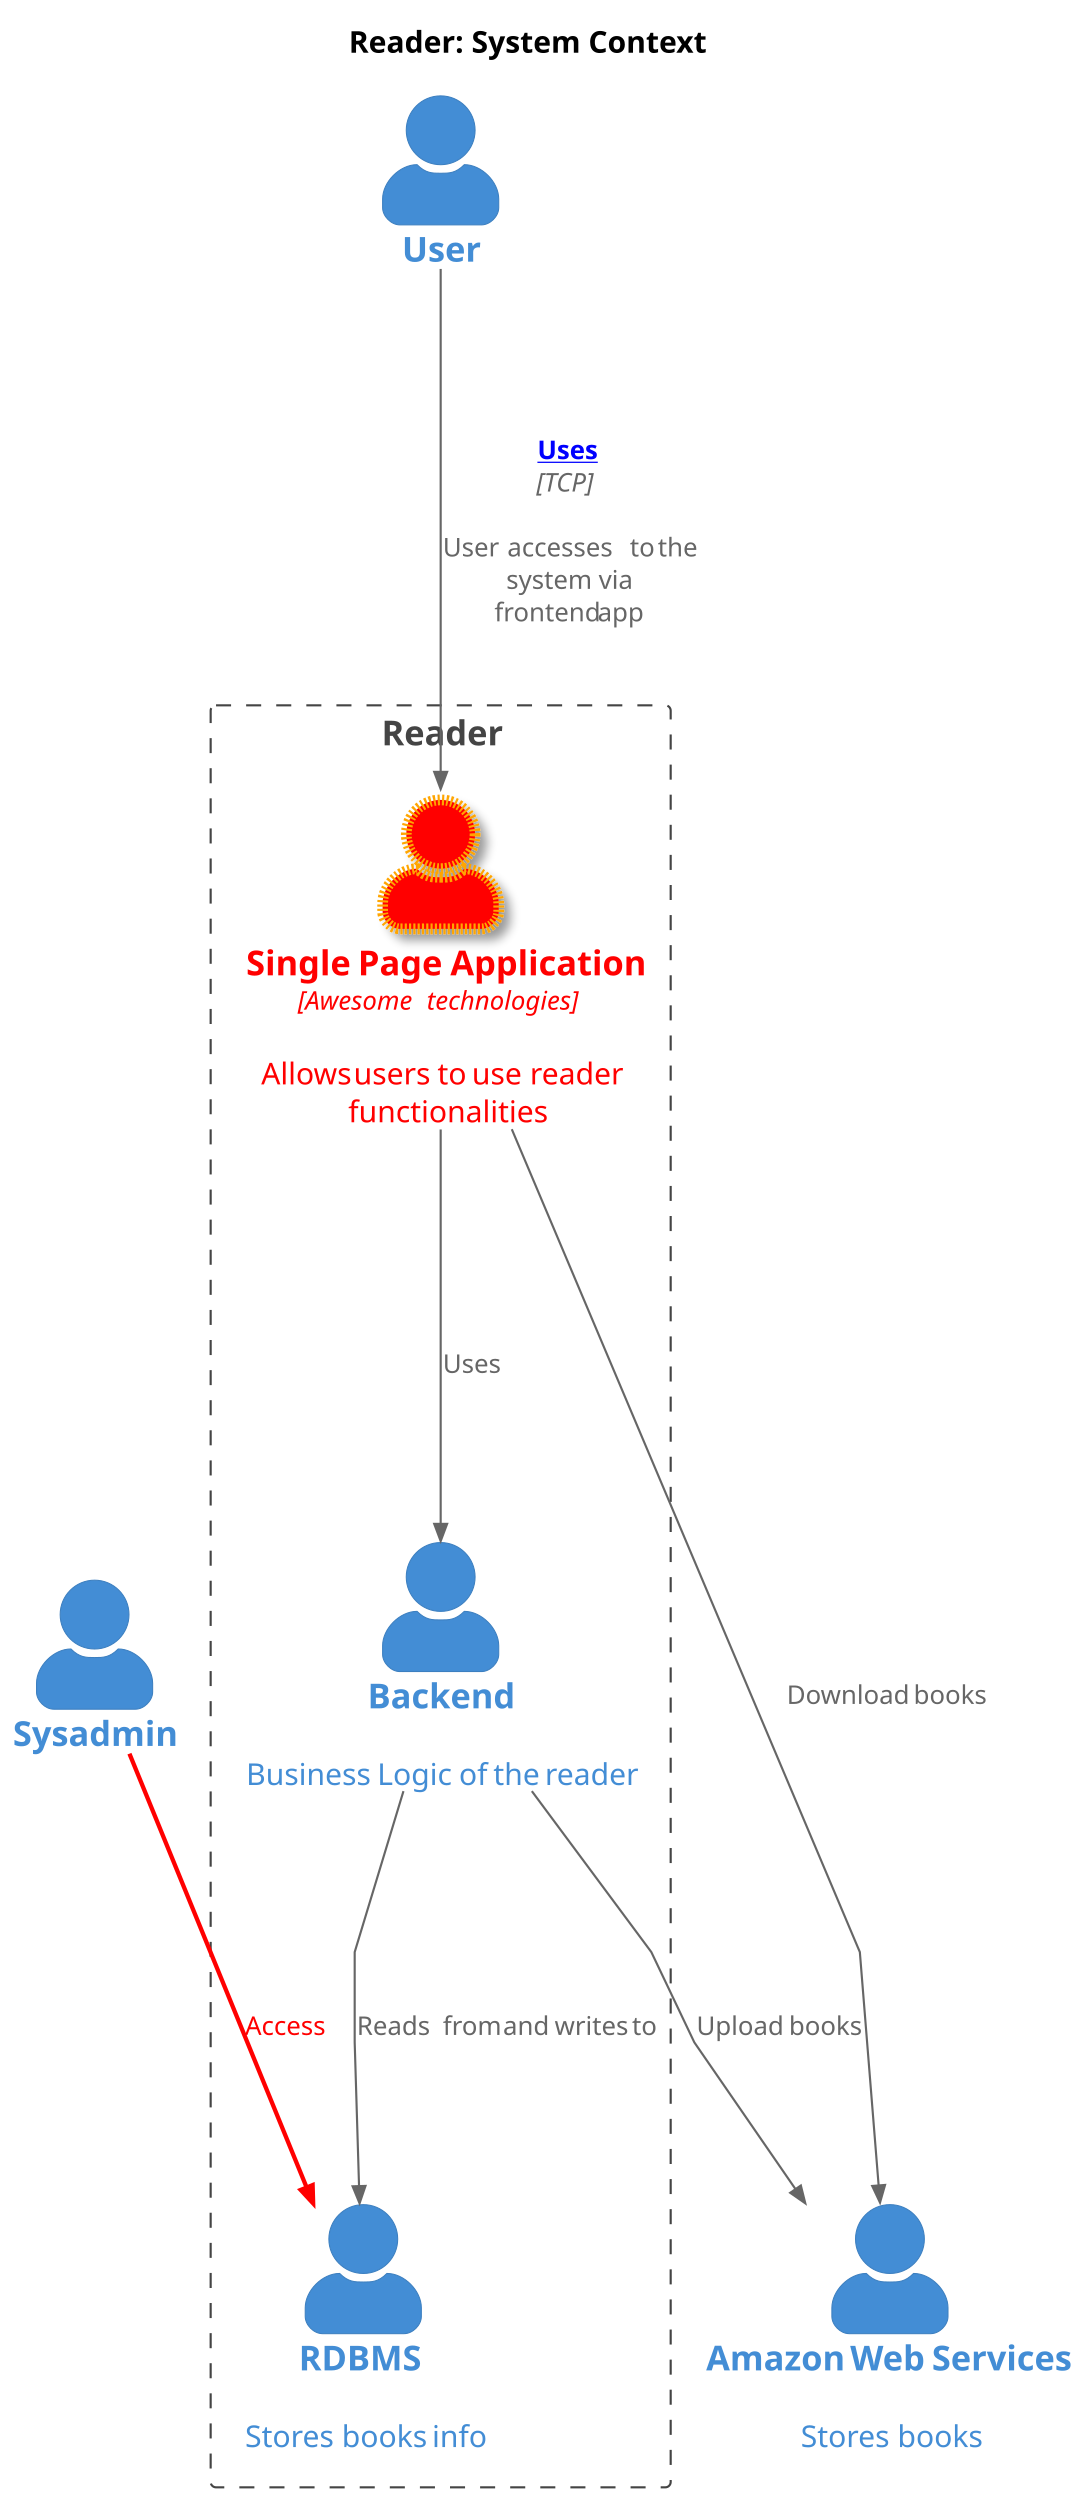
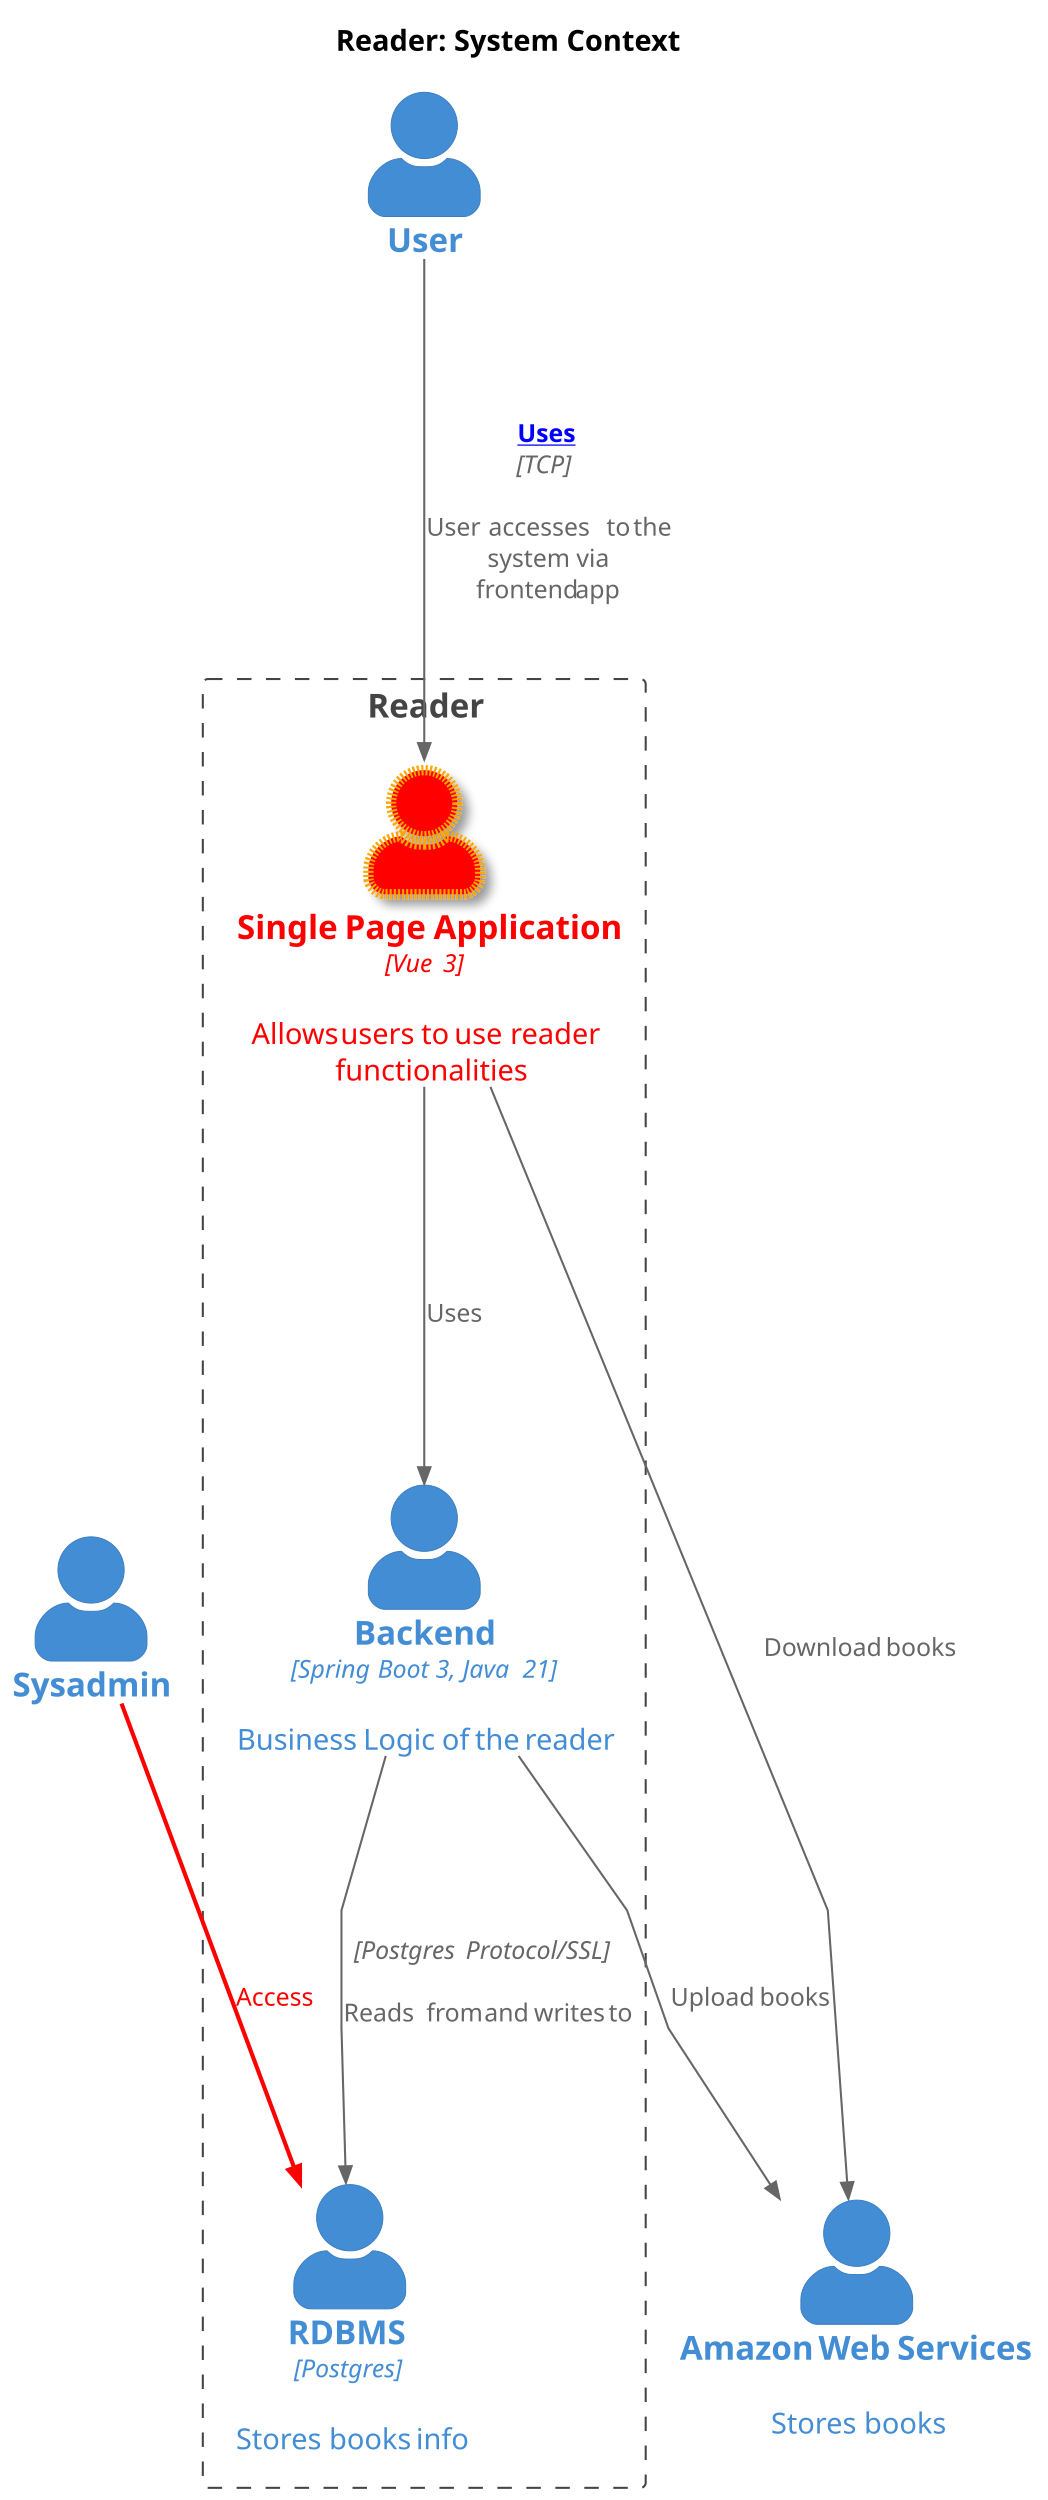
- <svg xmlns="http://www.w3.org/2000/svg" xmlns:xlink="http://www.w3.org/1999/xlink" contentStyleType="text/css" height="1163px" preserveAspectRatio="none" style="width:506px;height:1163px;background:#FFFFFF;" version="1.1" viewBox="0 0 506 1163" width="506px" zoomAndPan="magnify">
+ <svg xmlns="http://www.w3.org/2000/svg" xmlns:xlink="http://www.w3.org/1999/xlink" contentStyleType="text/css" height="1208px" preserveAspectRatio="none" style="width:506px;height:1208px;background:#FFFFFF;" version="1.1" viewBox="0 0 506 1208" width="506px" zoomAndPan="magnify">
  <defs>
-     <filter height="300%" id="f18n6hxo00105o" width="300%" x="-1" y="-1">
+     <filter height="300%" id="f13ze8ywiphb4m" width="300%" x="-1" y="-1">
      <feGaussianBlur result="blurOut" stdDeviation="2.0" />
      <feColorMatrix in="blurOut" result="blurOut2" type="matrix" values="0 0 0 0 0 0 0 0 0 0 0 0 0 0 0 0 0 0 .4 0" />
      <feOffset dx="4.0" dy="4.0" in="blurOut2" result="blurOut3" />
      <feBlend in="SourceGraphic" in2="blurOut3" mode="normal" />
    </filter>
  </defs>
  <g>
    <text fill="#000000" font-family="sans-serif" font-size="14" font-weight="bold" lengthAdjust="spacing" textLength="168" x="162.25" y="24.533">Reader: System Context</text>
    <g id="cluster_SoftwareSystem_reader_ss">
-       <rect fill="none" height="829" rx="2.5" ry="2.5" style="stroke:#444444;stroke-width:1.0;stroke-dasharray:7.0,7.0;" width="214" x="98" y="328.109" />
+       <rect fill="none" height="874" rx="2.5" ry="2.5" style="stroke:#444444;stroke-width:1.0;stroke-dasharray:7.0,7.0;" width="214" x="98" y="328.109" />
      <text fill="#444444" font-family="sans-serif" font-size="16" font-weight="bold" lengthAdjust="spacing" textLength="55" x="177.5" y="346.719">Reader</text>
    </g>
    <g id="elem_Container_reader_frontend">
-       <ellipse cx="205" cy="388.109" fill="#FF0000" filter="url(#f18n6hxo00105o)" rx="16" ry="16" style="stroke:#FFA500;stroke-width:5.0;stroke-dasharray:1.0,1.0;" />
-       <path d="M205,408.109 C209,408.109 212,408.109 216,404.109 C224,404.109 232,412.109 232,420.109 L232,424.109 C232,428.109 228,432.109 224,432.109 L186,432.109 C182,432.109 178,428.109 178,424.109 L178,420.109 C178,412.109 186,404.109 194,404.109 C198,408.109 201,408.109 205,408.109 " fill="#FF0000" filter="url(#f18n6hxo00105o)" style="stroke:#FFA500;stroke-width:5.0;stroke-dasharray:1.0,1.0;" />
+       <ellipse cx="205" cy="388.109" fill="#FF0000" filter="url(#f13ze8ywiphb4m)" rx="16" ry="16" style="stroke:#FFA500;stroke-width:5.0;stroke-dasharray:1.0,1.0;" />
+       <path d="M205,408.109 C209,408.109 212,408.109 216,404.109 C224,404.109 232,412.109 232,420.109 L232,424.109 C232,428.109 228,432.109 224,432.109 L186,432.109 C182,432.109 178,428.109 178,424.109 L178,420.109 C178,412.109 186,404.109 194,404.109 C198,408.109 201,408.109 205,408.109 " fill="#FF0000" filter="url(#f13ze8ywiphb4m)" style="stroke:#FFA500;stroke-width:5.0;stroke-dasharray:1.0,1.0;" />
      <text fill="#FF0000" font-family="sans-serif" font-size="16" font-weight="bold" lengthAdjust="spacing" textLength="48" x="114.5" y="453.719">Single</text>
      <text fill="#FF0000" font-family="sans-serif" font-size="16" font-weight="bold" lengthAdjust="spacing" textLength="4" x="162.5" y="453.719"> </text>
      <text fill="#FF0000" font-family="sans-serif" font-size="16" font-weight="bold" lengthAdjust="spacing" textLength="39" x="166.5" y="453.719">Page</text>
      <text fill="#FF0000" font-family="sans-serif" font-size="16" font-weight="bold" lengthAdjust="spacing" textLength="4" x="205.5" y="453.719"> </text>
      <text fill="#FF0000" font-family="sans-serif" font-size="16" font-weight="bold" lengthAdjust="spacing" textLength="86" x="209.5" y="453.719">Application</text>
-       <text fill="#FF0000" font-family="sans-serif" font-size="12" font-style="italic" lengthAdjust="spacing" textLength="57" x="138.5" y="469.691">[Awesome</text>
-       <text fill="#FF0000" font-family="sans-serif" font-size="12" font-style="italic" lengthAdjust="spacing" textLength="3" x="195.5" y="469.691"> </text>
-       <text fill="#FF0000" font-family="sans-serif" font-size="12" font-style="italic" lengthAdjust="spacing" textLength="73" x="198.5" y="469.691">technologies]</text>
+       <text fill="#FF0000" font-family="sans-serif" font-size="12" font-style="italic" lengthAdjust="spacing" textLength="25" x="186" y="469.691">[Vue</text>
+       <text fill="#FF0000" font-family="sans-serif" font-size="12" font-style="italic" lengthAdjust="spacing" textLength="3" x="211" y="469.691"> </text>
+       <text fill="#FF0000" font-family="sans-serif" font-size="12" font-style="italic" lengthAdjust="spacing" textLength="10" x="214" y="469.691">3]</text>
      <text fill="#FF0000" font-family="sans-serif" font-size="14" lengthAdjust="spacing" textLength="4" x="203" y="486.861"> </text>
      <text fill="#FF0000" font-family="sans-serif" font-size="14" lengthAdjust="spacing" textLength="39" x="121.5" y="504.471">Allows</text>
      <text fill="#FF0000" font-family="sans-serif" font-size="14" lengthAdjust="spacing" textLength="4" x="160.5" y="504.471"> </text>
      <text fill="#FF0000" font-family="sans-serif" font-size="14" lengthAdjust="spacing" textLength="35" x="164.5" y="504.471">users</text>
      <text fill="#FF0000" font-family="sans-serif" font-size="14" lengthAdjust="spacing" textLength="4" x="199.5" y="504.471"> </text>
      <text fill="#FF0000" font-family="sans-serif" font-size="14" lengthAdjust="spacing" textLength="12" x="203.5" y="504.471">to</text>
      <text fill="#FF0000" font-family="sans-serif" font-size="14" lengthAdjust="spacing" textLength="4" x="215.5" y="504.471"> </text>
      <text fill="#FF0000" font-family="sans-serif" font-size="14" lengthAdjust="spacing" textLength="23" x="219.5" y="504.471">use</text>
      <text fill="#FF0000" font-family="sans-serif" font-size="14" lengthAdjust="spacing" textLength="4" x="242.5" y="504.471"> </text>
      <text fill="#FF0000" font-family="sans-serif" font-size="14" lengthAdjust="spacing" textLength="42" x="246.5" y="504.471">reader</text>
      <text fill="#FF0000" font-family="sans-serif" font-size="14" lengthAdjust="spacing" textLength="86" x="162" y="522.08">functionalities</text>
    </g>
    <g id="elem_Container_reader_backend">
      <ellipse cx="205" cy="733.609" fill="#438DD5" rx="16" ry="16" style="stroke:#3C7FC0;stroke-width:0.5;" />
      <path d="M205,753.609 C209,753.609 212,753.609 216,749.609 C224,749.609 232,757.609 232,765.609 L232,769.609 C232,773.609 228,777.609 224,777.609 L186,777.609 C182,777.609 178,773.609 178,769.609 L178,765.609 C178,757.609 186,749.609 194,749.609 C198,753.609 201,753.609 205,753.609 " fill="#438DD5" style="stroke:#3C7FC0;stroke-width:0.5;" />
      <text fill="#438DD5" font-family="sans-serif" font-size="16" font-weight="bold" lengthAdjust="spacing" textLength="68" x="171" y="794.719">Backend</text>
-       <text fill="#438DD5" font-family="sans-serif" font-size="14" lengthAdjust="spacing" textLength="4" x="203" y="812.768"> </text>
-       <text fill="#438DD5" font-family="sans-serif" font-size="14" lengthAdjust="spacing" textLength="57" x="114.5" y="830.377">Business</text>
-       <text fill="#438DD5" font-family="sans-serif" font-size="14" lengthAdjust="spacing" textLength="4" x="171.5" y="830.377"> </text>
-       <text fill="#438DD5" font-family="sans-serif" font-size="14" lengthAdjust="spacing" textLength="34" x="175.5" y="830.377">Logic</text>
-       <text fill="#438DD5" font-family="sans-serif" font-size="14" lengthAdjust="spacing" textLength="4" x="209.5" y="830.377"> </text>
-       <text fill="#438DD5" font-family="sans-serif" font-size="14" lengthAdjust="spacing" textLength="12" x="213.5" y="830.377">of</text>
-       <text fill="#438DD5" font-family="sans-serif" font-size="14" lengthAdjust="spacing" textLength="4" x="225.5" y="830.377"> </text>
-       <text fill="#438DD5" font-family="sans-serif" font-size="14" lengthAdjust="spacing" textLength="20" x="229.5" y="830.377">the</text>
-       <text fill="#438DD5" font-family="sans-serif" font-size="14" lengthAdjust="spacing" textLength="4" x="249.5" y="830.377"> </text>
-       <text fill="#438DD5" font-family="sans-serif" font-size="14" lengthAdjust="spacing" textLength="42" x="253.5" y="830.377">reader</text>
+       <text fill="#438DD5" font-family="sans-serif" font-size="12" font-style="italic" lengthAdjust="spacing" textLength="39" x="140.5" y="810.691">[Spring</text>
+       <text fill="#438DD5" font-family="sans-serif" font-size="12" font-style="italic" lengthAdjust="spacing" textLength="3" x="179.5" y="810.691"> </text>
+       <text fill="#438DD5" font-family="sans-serif" font-size="12" font-style="italic" lengthAdjust="spacing" textLength="25" x="182.5" y="810.691">Boot</text>
+       <text fill="#438DD5" font-family="sans-serif" font-size="12" font-style="italic" lengthAdjust="spacing" textLength="3" x="207.5" y="810.691"> </text>
+       <text fill="#438DD5" font-family="sans-serif" font-size="12" font-style="italic" lengthAdjust="spacing" textLength="10" x="210.5" y="810.691">3,</text>
+       <text fill="#438DD5" font-family="sans-serif" font-size="12" font-style="italic" lengthAdjust="spacing" textLength="3" x="220.5" y="810.691"> </text>
+       <text fill="#438DD5" font-family="sans-serif" font-size="12" font-style="italic" lengthAdjust="spacing" textLength="26" x="223.5" y="810.691">Java</text>
+       <text fill="#438DD5" font-family="sans-serif" font-size="12" font-style="italic" lengthAdjust="spacing" textLength="3" x="249.5" y="810.691"> </text>
+       <text fill="#438DD5" font-family="sans-serif" font-size="12" font-style="italic" lengthAdjust="spacing" textLength="17" x="252.5" y="810.691">21]</text>
+       <text fill="#438DD5" font-family="sans-serif" font-size="14" lengthAdjust="spacing" textLength="4" x="203" y="827.861"> </text>
+       <text fill="#438DD5" font-family="sans-serif" font-size="14" lengthAdjust="spacing" textLength="57" x="114.5" y="845.471">Business</text>
+       <text fill="#438DD5" font-family="sans-serif" font-size="14" lengthAdjust="spacing" textLength="4" x="171.5" y="845.471"> </text>
+       <text fill="#438DD5" font-family="sans-serif" font-size="14" lengthAdjust="spacing" textLength="34" x="175.5" y="845.471">Logic</text>
+       <text fill="#438DD5" font-family="sans-serif" font-size="14" lengthAdjust="spacing" textLength="4" x="209.5" y="845.471"> </text>
+       <text fill="#438DD5" font-family="sans-serif" font-size="14" lengthAdjust="spacing" textLength="12" x="213.5" y="845.471">of</text>
+       <text fill="#438DD5" font-family="sans-serif" font-size="14" lengthAdjust="spacing" textLength="4" x="225.5" y="845.471"> </text>
+       <text fill="#438DD5" font-family="sans-serif" font-size="14" lengthAdjust="spacing" textLength="20" x="229.5" y="845.471">the</text>
+       <text fill="#438DD5" font-family="sans-serif" font-size="14" lengthAdjust="spacing" textLength="4" x="249.5" y="845.471"> </text>
+       <text fill="#438DD5" font-family="sans-serif" font-size="14" lengthAdjust="spacing" textLength="42" x="253.5" y="845.471">reader</text>
    </g>
    <g id="elem_Container_reader_database">
-       <ellipse cx="169" cy="1041.609" fill="#438DD5" rx="16" ry="16" style="stroke:#3C7FC0;stroke-width:0.5;" />
-       <path d="M169,1061.609 C173,1061.609 176,1061.609 180,1057.609 C188,1057.609 196,1065.609 196,1073.609 L196,1077.609 C196,1081.609 192,1085.609 188,1085.609 L150,1085.609 C146,1085.609 142,1081.609 142,1077.609 L142,1073.609 C142,1065.609 150,1057.609 158,1057.609 C162,1061.609 165,1061.609 169,1061.609 " fill="#438DD5" style="stroke:#3C7FC0;stroke-width:0.5;" />
-       <text fill="#438DD5" font-family="sans-serif" font-size="16" font-weight="bold" lengthAdjust="spacing" textLength="60" x="139" y="1102.719">RDBMS</text>
-       <text fill="#438DD5" font-family="sans-serif" font-size="14" lengthAdjust="spacing" textLength="4" x="167" y="1120.768"> </text>
-       <text fill="#438DD5" font-family="sans-serif" font-size="14" lengthAdjust="spacing" textLength="41" x="114" y="1138.377">Stores</text>
-       <text fill="#438DD5" font-family="sans-serif" font-size="14" lengthAdjust="spacing" textLength="4" x="155" y="1138.377"> </text>
-       <text fill="#438DD5" font-family="sans-serif" font-size="14" lengthAdjust="spacing" textLength="38" x="159" y="1138.377">books</text>
-       <text fill="#438DD5" font-family="sans-serif" font-size="14" lengthAdjust="spacing" textLength="4" x="197" y="1138.377"> </text>
-       <text fill="#438DD5" font-family="sans-serif" font-size="14" lengthAdjust="spacing" textLength="23" x="201" y="1138.377">info</text>
+       <ellipse cx="169" cy="1071.609" fill="#438DD5" rx="16" ry="16" style="stroke:#3C7FC0;stroke-width:0.5;" />
+       <path d="M169,1091.609 C173,1091.609 176,1091.609 180,1087.609 C188,1087.609 196,1095.609 196,1103.609 L196,1107.609 C196,1111.609 192,1115.609 188,1115.609 L150,1115.609 C146,1115.609 142,1111.609 142,1107.609 L142,1103.609 C142,1095.609 150,1087.609 158,1087.609 C162,1091.609 165,1091.609 169,1091.609 " fill="#438DD5" style="stroke:#3C7FC0;stroke-width:0.5;" />
+       <text fill="#438DD5" font-family="sans-serif" font-size="16" font-weight="bold" lengthAdjust="spacing" textLength="60" x="139" y="1132.719">RDBMS</text>
+       <text fill="#438DD5" font-family="sans-serif" font-size="12" font-style="italic" lengthAdjust="spacing" textLength="54" x="142" y="1148.691">[Postgres]</text>
+       <text fill="#438DD5" font-family="sans-serif" font-size="14" lengthAdjust="spacing" textLength="4" x="167" y="1165.861"> </text>
+       <text fill="#438DD5" font-family="sans-serif" font-size="14" lengthAdjust="spacing" textLength="41" x="114" y="1183.471">Stores</text>
+       <text fill="#438DD5" font-family="sans-serif" font-size="14" lengthAdjust="spacing" textLength="4" x="155" y="1183.471"> </text>
+       <text fill="#438DD5" font-family="sans-serif" font-size="14" lengthAdjust="spacing" textLength="38" x="159" y="1183.471">books</text>
+       <text fill="#438DD5" font-family="sans-serif" font-size="14" lengthAdjust="spacing" textLength="4" x="197" y="1183.471"> </text>
+       <text fill="#438DD5" font-family="sans-serif" font-size="14" lengthAdjust="spacing" textLength="23" x="201" y="1183.471">info</text>
    </g>
    <g id="elem_Person_user">
      <ellipse cx="205" cy="60.609" fill="#438DD5" rx="16" ry="16" style="stroke:#3C7FC0;stroke-width:0.5;" />
      <path d="M205,80.609 C209,80.609 212,80.609 216,76.609 C224,76.609 232,84.609 232,92.609 L232,96.609 C232,100.609 228,104.609 224,104.609 L186,104.609 C182,104.609 178,100.609 178,96.609 L178,92.609 C178,84.609 186,76.609 194,76.609 C198,80.609 201,80.609 205,80.609 " fill="#438DD5" style="stroke:#3C7FC0;stroke-width:0.5;" />
      <text fill="#438DD5" font-family="sans-serif" font-size="16" font-weight="bold" lengthAdjust="spacing" textLength="36" x="187" y="121.719">User</text>
    </g>
    <g id="elem_Person_sysadmin">
-       <ellipse cx="44" cy="751.109" fill="#438DD5" rx="16" ry="16" style="stroke:#3C7FC0;stroke-width:0.5;" />
-       <path d="M44,771.109 C48,771.109 51,771.109 55,767.109 C63,767.109 71,775.109 71,783.109 L71,787.109 C71,791.109 67,795.109 63,795.109 L25,795.109 C21,795.109 17,791.109 17,787.109 L17,783.109 C17,775.109 25,767.109 33,767.109 C37,771.109 40,771.109 44,771.109 " fill="#438DD5" style="stroke:#3C7FC0;stroke-width:0.5;" />
-       <text fill="#438DD5" font-family="sans-serif" font-size="16" font-weight="bold" lengthAdjust="spacing" textLength="76" x="6" y="812.219">Sysadmin</text>
+       <ellipse cx="44" cy="758.609" fill="#438DD5" rx="16" ry="16" style="stroke:#3C7FC0;stroke-width:0.5;" />
+       <path d="M44,778.609 C48,778.609 51,778.609 55,774.609 C63,774.609 71,782.609 71,790.609 L71,794.609 C71,798.609 67,802.609 63,802.609 L25,802.609 C21,802.609 17,798.609 17,794.609 L17,790.609 C17,782.609 25,774.609 33,774.609 C37,778.609 40,778.609 44,778.609 " fill="#438DD5" style="stroke:#3C7FC0;stroke-width:0.5;" />
+       <text fill="#438DD5" font-family="sans-serif" font-size="16" font-weight="bold" lengthAdjust="spacing" textLength="76" x="6" y="819.719">Sysadmin</text>
    </g>
    <g id="elem_SoftwareSystem_aws_ss">
-       <ellipse cx="414" cy="1041.609" fill="#438DD5" rx="16" ry="16" style="stroke:#3C7FC0;stroke-width:0.5;" />
-       <path d="M414,1061.609 C418,1061.609 421,1061.609 425,1057.609 C433,1057.609 441,1065.609 441,1073.609 L441,1077.609 C441,1081.609 437,1085.609 433,1085.609 L395,1085.609 C391,1085.609 387,1081.609 387,1077.609 L387,1073.609 C387,1065.609 395,1057.609 403,1057.609 C407,1061.609 410,1061.609 414,1061.609 " fill="#438DD5" style="stroke:#3C7FC0;stroke-width:0.5;" />
-       <text fill="#438DD5" font-family="sans-serif" font-size="16" font-weight="bold" lengthAdjust="spacing" textLength="63" x="328.5" y="1102.719">Amazon</text>
-       <text fill="#438DD5" font-family="sans-serif" font-size="16" font-weight="bold" lengthAdjust="spacing" textLength="4" x="391.5" y="1102.719"> </text>
-       <text fill="#438DD5" font-family="sans-serif" font-size="16" font-weight="bold" lengthAdjust="spacing" textLength="34" x="395.5" y="1102.719">Web</text>
-       <text fill="#438DD5" font-family="sans-serif" font-size="16" font-weight="bold" lengthAdjust="spacing" textLength="4" x="429.5" y="1102.719"> </text>
-       <text fill="#438DD5" font-family="sans-serif" font-size="16" font-weight="bold" lengthAdjust="spacing" textLength="66" x="433.5" y="1102.719">Services</text>
-       <text fill="#438DD5" font-family="sans-serif" font-size="14" lengthAdjust="spacing" textLength="4" x="412" y="1120.768"> </text>
-       <text fill="#438DD5" font-family="sans-serif" font-size="14" lengthAdjust="spacing" textLength="41" x="372.5" y="1138.377">Stores</text>
-       <text fill="#438DD5" font-family="sans-serif" font-size="14" lengthAdjust="spacing" textLength="4" x="413.5" y="1138.377"> </text>
-       <text fill="#438DD5" font-family="sans-serif" font-size="14" lengthAdjust="spacing" textLength="38" x="417.5" y="1138.377">books</text>
+       <ellipse cx="414" cy="1079.109" fill="#438DD5" rx="16" ry="16" style="stroke:#3C7FC0;stroke-width:0.5;" />
+       <path d="M414,1099.109 C418,1099.109 421,1099.109 425,1095.109 C433,1095.109 441,1103.109 441,1111.109 L441,1115.109 C441,1119.109 437,1123.109 433,1123.109 L395,1123.109 C391,1123.109 387,1119.109 387,1115.109 L387,1111.109 C387,1103.109 395,1095.109 403,1095.109 C407,1099.109 410,1099.109 414,1099.109 " fill="#438DD5" style="stroke:#3C7FC0;stroke-width:0.5;" />
+       <text fill="#438DD5" font-family="sans-serif" font-size="16" font-weight="bold" lengthAdjust="spacing" textLength="63" x="328.5" y="1140.219">Amazon</text>
+       <text fill="#438DD5" font-family="sans-serif" font-size="16" font-weight="bold" lengthAdjust="spacing" textLength="4" x="391.5" y="1140.219"> </text>
+       <text fill="#438DD5" font-family="sans-serif" font-size="16" font-weight="bold" lengthAdjust="spacing" textLength="34" x="395.5" y="1140.219">Web</text>
+       <text fill="#438DD5" font-family="sans-serif" font-size="16" font-weight="bold" lengthAdjust="spacing" textLength="4" x="429.5" y="1140.219"> </text>
+       <text fill="#438DD5" font-family="sans-serif" font-size="16" font-weight="bold" lengthAdjust="spacing" textLength="66" x="433.5" y="1140.219">Services</text>
+       <text fill="#438DD5" font-family="sans-serif" font-size="14" lengthAdjust="spacing" textLength="4" x="412" y="1158.268"> </text>
+       <text fill="#438DD5" font-family="sans-serif" font-size="14" lengthAdjust="spacing" textLength="41" x="372.5" y="1175.877">Stores</text>
+       <text fill="#438DD5" font-family="sans-serif" font-size="14" lengthAdjust="spacing" textLength="4" x="413.5" y="1175.877"> </text>
+       <text fill="#438DD5" font-family="sans-serif" font-size="14" lengthAdjust="spacing" textLength="38" x="417.5" y="1175.877">books</text>
    </g>
    <g id="link_Container_reader_backend_Container_reader_database">
-       <path d="M187.69,833.239 C176.88,868.909 165,908.109 165,908.109 C165,908.109 165,950.109 165,950.109 C165,950.109 165.948,981.313 167.028,1016.983 " fill="none" id="Container_reader_backend-to-Container_reader_database" style="stroke:#666666;stroke-width:1.0;" />
-       <polygon fill="#666666" points="167.27,1024.979,170.026,1016.892,164.029,1017.074,167.27,1024.979" style="stroke:#666666;stroke-width:1.0;" />
-       <text fill="#666666" font-family="sans-serif" font-size="0" lengthAdjust="spacing" textLength="0" x="235" y="909.109">.</text>
-       <text fill="#666666" font-family="sans-serif" font-size="12" lengthAdjust="spacing" textLength="3" x="233.5" y="931.566"> </text>
-       <text fill="#666666" font-family="sans-serif" font-size="12" lengthAdjust="spacing" textLength="37" x="166" y="946.66">Reads</text>
-       <text fill="#666666" font-family="sans-serif" font-size="12" lengthAdjust="spacing" textLength="3" x="203" y="946.66"> </text>
-       <text fill="#666666" font-family="sans-serif" font-size="12" lengthAdjust="spacing" textLength="25" x="206" y="946.66">from</text>
-       <text fill="#666666" font-family="sans-serif" font-size="12" lengthAdjust="spacing" textLength="3" x="231" y="946.66"> </text>
-       <text fill="#666666" font-family="sans-serif" font-size="12" lengthAdjust="spacing" textLength="21" x="234" y="946.66">and</text>
-       <text fill="#666666" font-family="sans-serif" font-size="12" lengthAdjust="spacing" textLength="3" x="255" y="946.66"> </text>
-       <text fill="#666666" font-family="sans-serif" font-size="12" lengthAdjust="spacing" textLength="33" x="258" y="946.66">writes</text>
-       <text fill="#666666" font-family="sans-serif" font-size="12" lengthAdjust="spacing" textLength="3" x="291" y="946.66"> </text>
-       <text fill="#666666" font-family="sans-serif" font-size="12" lengthAdjust="spacing" textLength="10" x="294" y="946.66">to</text>
+       <path d="M186.41,848.459 C175.96,884.889 165,923.109 165,923.109 C165,923.109 165,980.109 165,980.109 C165,980.109 165.872,1010.333 166.912,1046.763 " fill="none" id="Container_reader_backend-to-Container_reader_database" style="stroke:#666666;stroke-width:1.0;" />
+       <polygon fill="#666666" points="167.14,1054.759,169.911,1046.677,163.913,1046.848,167.14,1054.759" style="stroke:#666666;stroke-width:1.0;" />
+       <text fill="#666666" font-family="sans-serif" font-size="0" lengthAdjust="spacing" textLength="0" x="235" y="924.109">.</text>
+       <text fill="#666666" font-family="sans-serif" font-size="12" font-style="italic" lengthAdjust="spacing" textLength="51" x="171" y="946.566">[Postgres</text>
+       <text fill="#666666" font-family="sans-serif" font-size="12" font-style="italic" lengthAdjust="spacing" textLength="3" x="222" y="946.566"> </text>
+       <text fill="#666666" font-family="sans-serif" font-size="12" font-style="italic" lengthAdjust="spacing" textLength="74" x="225" y="946.566">Protocol/SSL]</text>
+       <text fill="#666666" font-family="sans-serif" font-size="12" lengthAdjust="spacing" textLength="3" x="233.5" y="961.66"> </text>
+       <text fill="#666666" font-family="sans-serif" font-size="12" lengthAdjust="spacing" textLength="37" x="166" y="976.754">Reads</text>
+       <text fill="#666666" font-family="sans-serif" font-size="12" lengthAdjust="spacing" textLength="3" x="203" y="976.754"> </text>
+       <text fill="#666666" font-family="sans-serif" font-size="12" lengthAdjust="spacing" textLength="25" x="206" y="976.754">from</text>
+       <text fill="#666666" font-family="sans-serif" font-size="12" lengthAdjust="spacing" textLength="3" x="231" y="976.754"> </text>
+       <text fill="#666666" font-family="sans-serif" font-size="12" lengthAdjust="spacing" textLength="21" x="234" y="976.754">and</text>
+       <text fill="#666666" font-family="sans-serif" font-size="12" lengthAdjust="spacing" textLength="3" x="255" y="976.754"> </text>
+       <text fill="#666666" font-family="sans-serif" font-size="12" lengthAdjust="spacing" textLength="33" x="258" y="976.754">writes</text>
+       <text fill="#666666" font-family="sans-serif" font-size="12" lengthAdjust="spacing" textLength="3" x="291" y="976.754"> </text>
+       <text fill="#666666" font-family="sans-serif" font-size="12" lengthAdjust="spacing" textLength="10" x="294" y="976.754">to</text>
    </g>
    <g id="link_Container_reader_backend_SoftwareSystem_aws_ss">
-       <path d="M247.41,833.239 C273.9,868.909 303,908.109 303,908.109 C303,908.109 323,950.109 323,950.109 C323,950.109 345.478,982.724 370.078,1018.394 " fill="none" id="Container_reader_backend-to-SoftwareSystem_aws_ss" style="stroke:#666666;stroke-width:1.0;" />
-       <polygon fill="#666666" points="374.62,1024.979,372.548,1016.691,367.608,1020.097,374.62,1024.979" style="stroke:#666666;stroke-width:1.0;" />
-       <text fill="#666666" font-family="sans-serif" font-size="0" lengthAdjust="spacing" textLength="0" x="362.5" y="909.109">.</text>
-       <text fill="#666666" font-family="sans-serif" font-size="12" lengthAdjust="spacing" textLength="3" x="361" y="931.566"> </text>
-       <text fill="#666666" font-family="sans-serif" font-size="12" lengthAdjust="spacing" textLength="40" x="324" y="946.66">Upload</text>
-       <text fill="#666666" font-family="sans-serif" font-size="12" lengthAdjust="spacing" textLength="3" x="364" y="946.66"> </text>
-       <text fill="#666666" font-family="sans-serif" font-size="12" lengthAdjust="spacing" textLength="34" x="367" y="946.66">books</text>
+       <path d="M250.56,848.459 C276.15,884.889 303,923.109 303,923.109 C303,923.109 323,980.109 323,980.109 C323,980.109 347.22,1017.239 372.35,1055.769 " fill="none" id="Container_reader_backend-to-SoftwareSystem_aws_ss" style="stroke:#666666;stroke-width:1.0;" />
+       <polygon fill="#666666" points="376.72,1062.469,374.862,1054.13,369.837,1057.408,376.72,1062.469" style="stroke:#666666;stroke-width:1.0;" />
+       <text fill="#666666" font-family="sans-serif" font-size="0" lengthAdjust="spacing" textLength="0" x="362.5" y="931.609">.</text>
+       <text fill="#666666" font-family="sans-serif" font-size="12" lengthAdjust="spacing" textLength="3" x="361" y="954.066"> </text>
+       <text fill="#666666" font-family="sans-serif" font-size="12" lengthAdjust="spacing" textLength="40" x="324" y="969.16">Upload</text>
+       <text fill="#666666" font-family="sans-serif" font-size="12" lengthAdjust="spacing" textLength="3" x="364" y="969.16"> </text>
+       <text fill="#666666" font-family="sans-serif" font-size="12" lengthAdjust="spacing" textLength="34" x="367" y="969.16">books</text>
    </g>
    <g id="link_Container_reader_frontend_Container_reader_backend">
-       <path d="M205,525.429 C205,584.389 205,655.829 205,708.909 " fill="none" id="Container_reader_frontend-to-Container_reader_backend" style="stroke:#666666;stroke-width:1.0;" />
-       <polygon fill="#666666" points="205,716.909,208,708.909,202,708.909,205,716.909" style="stroke:#666666;stroke-width:1.0;" />
+       <path d="M205,525.109 C205,583.409 205,654.179 205,708.979 " fill="none" id="Container_reader_frontend-to-Container_reader_backend" style="stroke:#666666;stroke-width:1.0;" />
+       <polygon fill="#666666" points="205,716.979,208,708.979,202,708.979,205,716.979" style="stroke:#666666;stroke-width:1.0;" />
      <text fill="#666666" font-family="sans-serif" font-size="0" lengthAdjust="spacing" textLength="0" x="221" y="601.109">.</text>
      <text fill="#666666" font-family="sans-serif" font-size="12" lengthAdjust="spacing" textLength="3" x="219.5" y="623.566"> </text>
      <text fill="#666666" font-family="sans-serif" font-size="12" lengthAdjust="spacing" textLength="30" x="206" y="638.66">Uses</text>
    </g>
    <g id="link_Container_reader_frontend_SoftwareSystem_aws_ss">
-       <path d="M238.08,525.309 C293.71,656.839 400,908.109 400,908.109 C400,908.109 404.658,965.995 408.738,1016.675 " fill="none" id="Container_reader_frontend-to-SoftwareSystem_aws_ss" style="stroke:#666666;stroke-width:1.0;" />
-       <polygon fill="#666666" points="409.38,1024.649,411.728,1016.434,405.748,1016.916,409.38,1024.649" style="stroke:#666666;stroke-width:1.0;" />
-       <text fill="#666666" font-family="sans-serif" font-size="0" lengthAdjust="spacing" textLength="0" x="412.5" y="755.109">.</text>
-       <text fill="#666666" font-family="sans-serif" font-size="12" lengthAdjust="spacing" textLength="3" x="411" y="777.566"> </text>
-       <text fill="#666666" font-family="sans-serif" font-size="12" lengthAdjust="spacing" textLength="56" x="366" y="792.66">Download</text>
-       <text fill="#666666" font-family="sans-serif" font-size="12" lengthAdjust="spacing" textLength="3" x="422" y="792.66"> </text>
-       <text fill="#666666" font-family="sans-serif" font-size="12" lengthAdjust="spacing" textLength="34" x="425" y="792.66">books</text>
+       <path d="M236.98,525.179 C292.3,660.219 400,923.109 400,923.109 C400,923.109 405.232,996.51 409.362,1054.53 " fill="none" id="Container_reader_frontend-to-SoftwareSystem_aws_ss" style="stroke:#666666;stroke-width:1.0;" />
+       <polygon fill="#666666" points="409.93,1062.509,412.354,1054.317,406.37,1054.743,409.93,1062.509" style="stroke:#666666;stroke-width:1.0;" />
+       <text fill="#666666" font-family="sans-serif" font-size="0" lengthAdjust="spacing" textLength="0" x="415.5" y="762.609">.</text>
+       <text fill="#666666" font-family="sans-serif" font-size="12" lengthAdjust="spacing" textLength="3" x="414" y="785.066"> </text>
+       <text fill="#666666" font-family="sans-serif" font-size="12" lengthAdjust="spacing" textLength="56" x="369" y="800.16">Download</text>
+       <text fill="#666666" font-family="sans-serif" font-size="12" lengthAdjust="spacing" textLength="3" x="425" y="800.16"> </text>
+       <text fill="#666666" font-family="sans-serif" font-size="12" lengthAdjust="spacing" textLength="34" x="428" y="800.16">books</text>
    </g>
    <g id="link_Person_sysadmin_Container_reader_database">
-       <path d="M60.21,815.799 C81.98,869.079 117.766,956.673 142.655,1017.623 " fill="none" id="Person_sysadmin-to-Container_reader_database" style="stroke:#FF0000;stroke-width:2.0;" />
-       <polygon fill="#FF0000" points="145.68,1025.029,145.433,1016.489,139.878,1018.757,145.68,1025.029" style="stroke:#FF0000;stroke-width:2.0;" />
-       <text fill="#FF0000" font-family="sans-serif" font-size="0" lengthAdjust="spacing" textLength="0" x="134" y="909.109">.</text>
-       <text fill="#FF0000" font-family="sans-serif" font-size="12" lengthAdjust="spacing" textLength="3" x="132.5" y="931.566"> </text>
-       <text fill="#FF0000" font-family="sans-serif" font-size="12" lengthAdjust="spacing" textLength="40" x="114" y="946.66">Access</text>
+       <path d="M58.71,823.139 C79.94,880.209 116.641,978.851 142.151,1047.441 " fill="none" id="Person_sysadmin-to-Container_reader_database" style="stroke:#FF0000;stroke-width:2.0;" />
+       <polygon fill="#FF0000" points="144.94,1054.939,144.963,1046.395,139.339,1048.487,144.94,1054.939" style="stroke:#FF0000;stroke-width:2.0;" />
+       <text fill="#FF0000" font-family="sans-serif" font-size="0" lengthAdjust="spacing" textLength="0" x="134" y="931.609">.</text>
+       <text fill="#FF0000" font-family="sans-serif" font-size="12" lengthAdjust="spacing" textLength="3" x="132.5" y="954.066"> </text>
+       <text fill="#FF0000" font-family="sans-serif" font-size="12" lengthAdjust="spacing" textLength="40" x="114" y="969.16">Access</text>
    </g>
    <g id="link_Person_user_Container_reader_frontend">
      <path d="M205,125.109 C205,183.109 205,284.509 205,359.079 " fill="none" id="Person_user-to-Container_reader_frontend" style="stroke:#666666;stroke-width:1.0;" />
      <polygon fill="#666666" points="205,367.079,208,359.079,202,359.079,205,367.079" style="stroke:#666666;stroke-width:1.0;" />
      <a href="https://google.com" target="_top" title="https://google.com" xlink:actuate="onRequest" xlink:href="https://google.com" xlink:show="new" xlink:title="https://google.com" xlink:type="simple">
        <text fill="#0000FF" font-family="sans-serif" font-size="12" font-weight="bold" lengthAdjust="spacing" text-decoration="underline" textLength="29" x="250" y="213.566">Uses</text>
      </a>
      <text fill="#666666" font-family="sans-serif" font-size="12" font-style="italic" lengthAdjust="spacing" textLength="30" x="249.5" y="228.66">[TCP]</text>
      <text fill="#666666" font-family="sans-serif" font-size="12" lengthAdjust="spacing" textLength="3" x="263" y="243.754"> </text>
      <text fill="#666666" font-family="sans-serif" font-size="12" lengthAdjust="spacing" textLength="27" x="206" y="258.848">User</text>
      <text fill="#666666" font-family="sans-serif" font-size="12" lengthAdjust="spacing" textLength="3" x="233" y="258.848"> </text>
      <text fill="#666666" font-family="sans-serif" font-size="12" lengthAdjust="spacing" textLength="54" x="236" y="258.848">accesses</text>
      <text fill="#666666" font-family="sans-serif" font-size="12" lengthAdjust="spacing" textLength="3" x="290" y="258.848"> </text>
      <text fill="#666666" font-family="sans-serif" font-size="12" lengthAdjust="spacing" textLength="10" x="293" y="258.848">to</text>
      <text fill="#666666" font-family="sans-serif" font-size="12" lengthAdjust="spacing" textLength="3" x="303" y="258.848"> </text>
      <text fill="#666666" font-family="sans-serif" font-size="12" lengthAdjust="spacing" textLength="17" x="306" y="258.848">the</text>
      <text fill="#666666" font-family="sans-serif" font-size="12" lengthAdjust="spacing" textLength="40" x="235.5" y="273.941">system</text>
      <text fill="#666666" font-family="sans-serif" font-size="12" lengthAdjust="spacing" textLength="3" x="275.5" y="273.941"> </text>
      <text fill="#666666" font-family="sans-serif" font-size="12" lengthAdjust="spacing" textLength="15" x="278.5" y="273.941">via</text>
      <text fill="#666666" font-family="sans-serif" font-size="12" lengthAdjust="spacing" textLength="45" x="230" y="289.035">frontend</text>
      <text fill="#666666" font-family="sans-serif" font-size="12" lengthAdjust="spacing" textLength="3" x="275" y="289.035"> </text>
      <text fill="#666666" font-family="sans-serif" font-size="12" lengthAdjust="spacing" textLength="21" x="278" y="289.035">app</text>
    </g>
  </g>
</svg>
